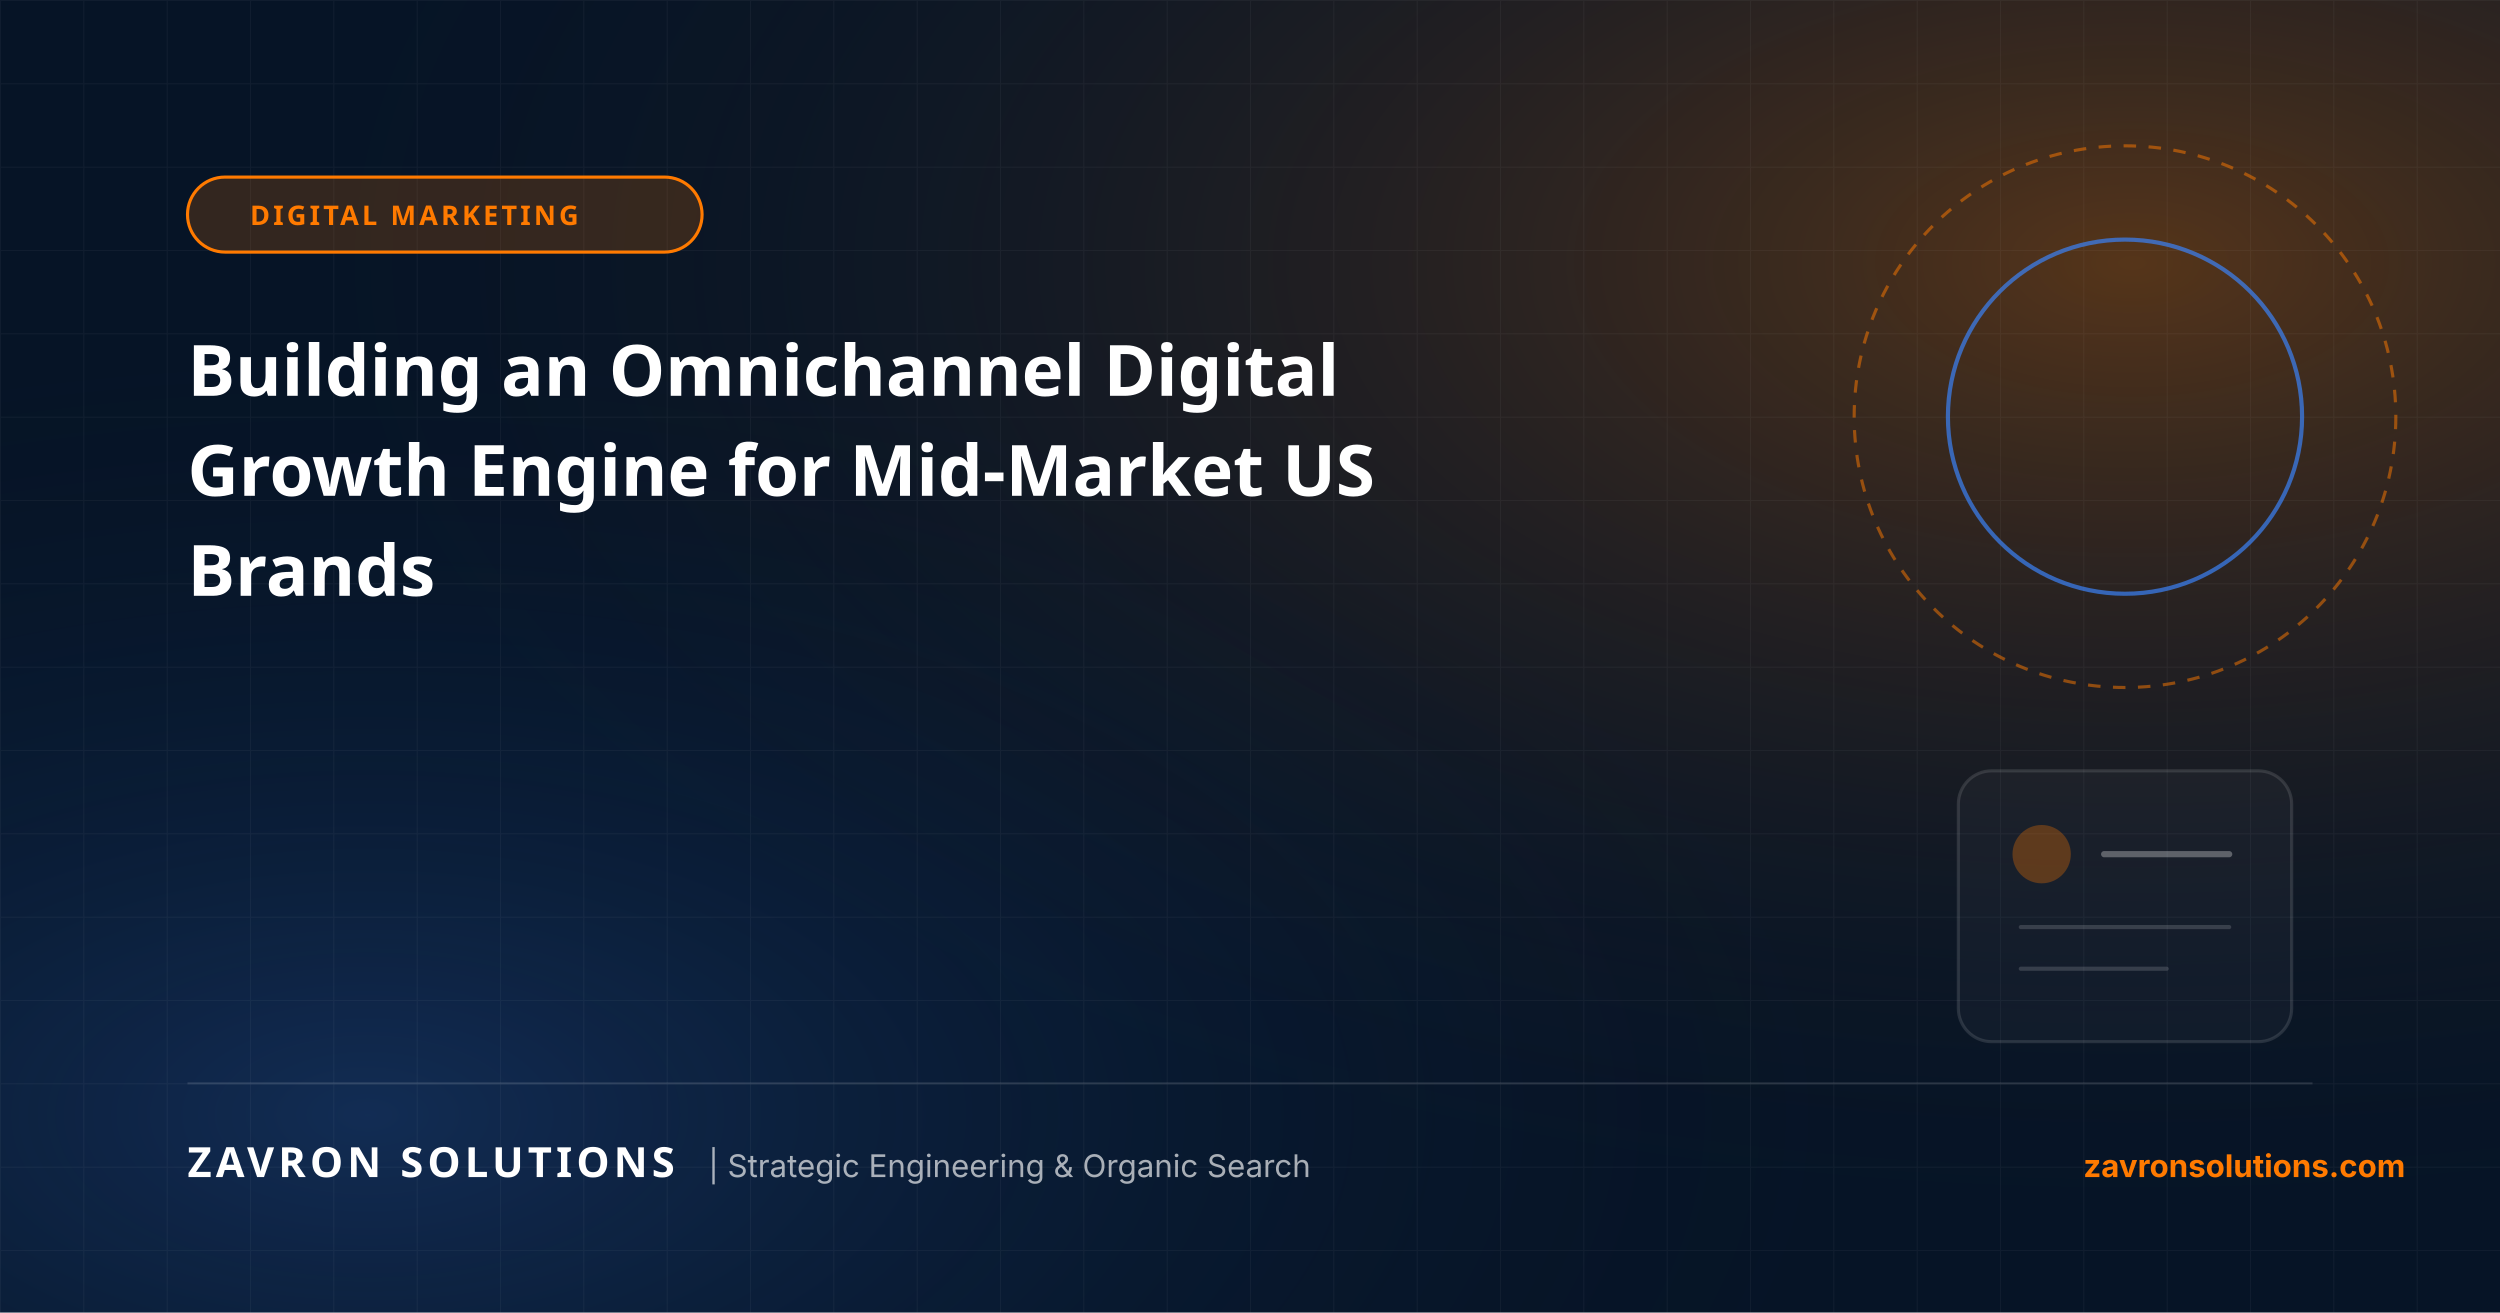
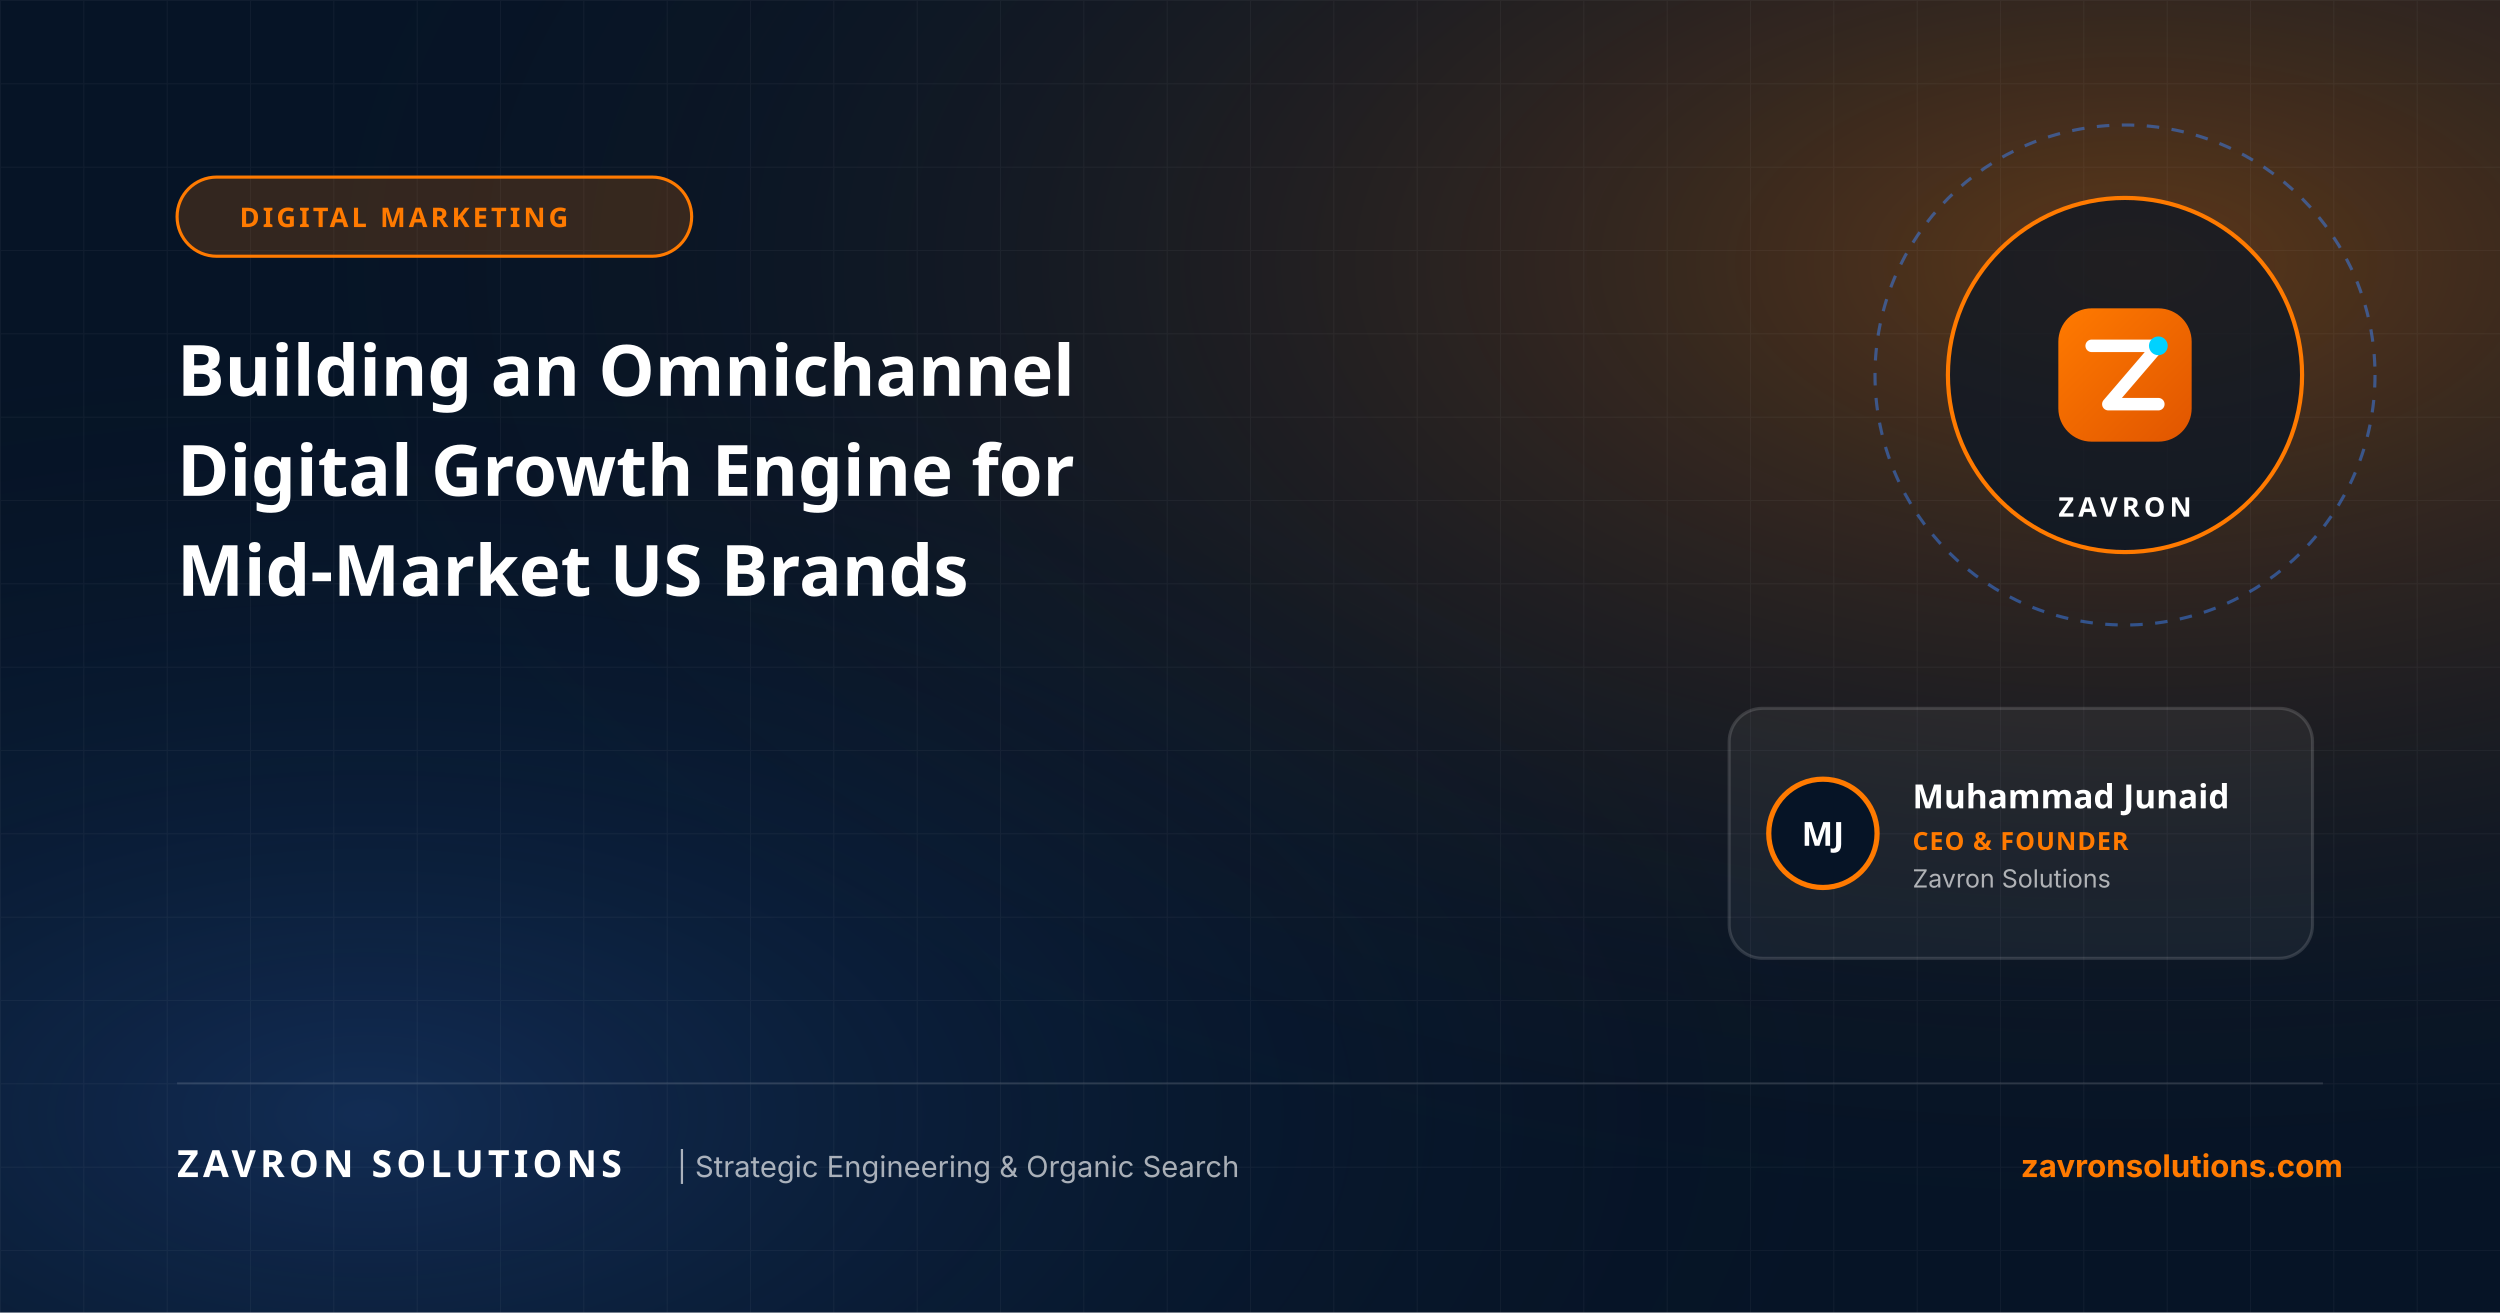
<svg xmlns="http://www.w3.org/2000/svg" width="1200" height="630" viewBox="0 0 1200 630" fill="none">
  <rect width="1200" height="630" fill="#061426" />
  <defs>
    <radialGradient id="grad1" cx="0.85" cy="0.2" r="0.75">
-       <stop offset="0%" stop-color="#ff7a00" stop-opacity="0.32" />
+       <stop offset="0%" stop-color="#ff7a00" stop-opacity="0.35" />
      <stop offset="100%" stop-color="#061426" stop-opacity="0" />
    </radialGradient>
    <radialGradient id="grad2" cx="0.15" cy="0.85" r="0.6">
      <stop offset="0%" stop-color="#3b82f6" stop-opacity="0.22" />
      <stop offset="100%" stop-color="#061426" stop-opacity="0" />
    </radialGradient>
+     <linearGradient id="logoGrad" x1="0" y1="0" x2="1" y2="1">
+       <stop offset="0%" stop-color="#FF7A00" />
+       <stop offset="100%" stop-color="#E05500" />
+     </linearGradient>
    <pattern id="grid" width="40" height="40" patternUnits="userSpaceOnUse">
      <path d="M 40 0 L 0 0 0 40" fill="none" stroke="rgba(255,255,255,0.04)" stroke-width="1" />
    </pattern>
  </defs>
  <rect width="1200" height="630" fill="url(#grad1)" />
  <rect width="1200" height="630" fill="url(#grad2)" />
  <rect width="1200" height="630" fill="url(#grid)" />
-   <circle cx="1020" cy="200" r="130" stroke="#ff7a00" stroke-width="1.5" stroke-dasharray="6 6" fill="none" opacity="0.5" />
-   <circle cx="1020" cy="200" r="85" stroke="#3b82f6" stroke-width="2" fill="none" opacity="0.7" />
-   <rect x="940" y="370" width="160" height="130" rx="16" stroke="rgba(255,255,255,0.12)" stroke-width="1.5" fill="rgba(255,255,255,0.03)" />
-   <circle cx="980" cy="410" r="14" fill="#ff7a00" fill-opacity="0.3" />
-   <line x1="1010" y1="410" x2="1070" y2="410" stroke="rgba(255,255,255,0.3)" stroke-width="3" stroke-linecap="round" />
-   <line x1="970" y1="445" x2="1070" y2="445" stroke="rgba(255,255,255,0.15)" stroke-width="2" stroke-linecap="round" />
-   <line x1="970" y1="465" x2="1040" y2="465" stroke="rgba(255,255,255,0.15)" stroke-width="2" stroke-linecap="round" />
-   <rect x="90" y="85" width="247" height="36" rx="18" fill="#ff7a00" fill-opacity="0.18" stroke="#ff7a00" stroke-width="1.5" />
-   <text x="120" y="108" fill="#ff7a00" font-family="Plus Jakarta Sans, sans-serif" font-size="13" font-weight="700" letter-spacing="1.5">DIGITAL MARKETING</text>
-   <text x="90" y="190" fill="#FFFFFF" font-family="Plus Jakarta Sans, sans-serif" font-size="34" font-weight="800">Building an Omnichannel Digital</text>
-   <text x="90" y="238" fill="#FFFFFF" font-family="Plus Jakarta Sans, sans-serif" font-size="34" font-weight="800">Growth Engine for Mid-Market US</text>
-   <text x="90" y="286" fill="#FFFFFF" font-family="Plus Jakarta Sans, sans-serif" font-size="34" font-weight="800">Brands</text>
-   <line x1="90" y1="520" x2="1110" y2="520" stroke="rgba(255,255,255,0.12)" stroke-width="1" />
-   <text x="90" y="565" fill="#FFFFFF" font-family="Plus Jakarta Sans, sans-serif" font-size="20" font-weight="800" letter-spacing="2">ZAVRON SOLUTIONS</text>
-   <text x="340" y="565" fill="rgba(255,255,255,0.65)" font-family="Inter, sans-serif" font-size="15">| Strategic Engineering &amp; Organic Search</text>
-   <text x="1000" y="565" fill="#ff7a00" font-family="Inter, sans-serif" font-size="15" font-weight="700">zavronsolutions.com</text>
+   <rect x="85" y="85" width="247" height="38" rx="19" fill="#ff7a00" fill-opacity="0.18" stroke="#ff7a00" stroke-width="1.5" />
+   <text x="115" y="109" fill="#ff7a00" font-family="Plus Jakarta Sans, sans-serif" font-size="13" font-weight="700" letter-spacing="1.5">DIGITAL MARKETING</text>
+   <text x="85" y="190" fill="#FFFFFF" font-family="Plus Jakarta Sans, sans-serif" font-size="34" font-weight="800">Building an Omnichannel</text>
+   <text x="85" y="238" fill="#FFFFFF" font-family="Plus Jakarta Sans, sans-serif" font-size="34" font-weight="800">Digital Growth Engine for</text>
+   <text x="85" y="286" fill="#FFFFFF" font-family="Plus Jakarta Sans, sans-serif" font-size="34" font-weight="800">Mid-Market US Brands</text>
+   <circle cx="1020" cy="180" r="85" stroke="#ff7a00" stroke-width="2" fill="rgba(6, 20, 38, 0.7)" />
+   <circle cx="1020" cy="180" r="120" stroke="#3b82f6" stroke-width="1.5" stroke-dasharray="6 6" fill="none" opacity="0.5" />
+   <g transform="translate(988, 148)">
+     <rect width="64" height="64" rx="16" fill="url(#logoGrad)" />
+     <path d="M16 18 H48 L24 46 H48" stroke="#FFFFFF" stroke-width="6" stroke-linecap="round" stroke-linejoin="round" />
+     <circle cx="48" cy="18" r="4.5" fill="#00D2FF" />
+   </g>
+   <text x="1020" y="248" fill="#FFFFFF" font-family="Plus Jakarta Sans, sans-serif" font-size="13" font-weight="800" letter-spacing="2" text-anchor="middle">ZAVRON</text>
+   <rect x="830" y="340" width="280" height="120" rx="16" fill="rgba(255,255,255,0.05)" stroke="rgba(255,255,255,0.14)" stroke-width="1.5" />
+   <circle cx="875" cy="400" r="26" fill="#061426" stroke="#FF7A00" stroke-width="2.5" />
+   <text x="875" y="406" fill="#FFFFFF" font-family="Plus Jakarta Sans, sans-serif" font-size="16" font-weight="800" text-anchor="middle">MJ</text>
+   <text x="918" y="388" fill="#FFFFFF" font-family="Plus Jakarta Sans, sans-serif" font-size="16" font-weight="700">Muhammad Junaid</text>
+   <text x="918" y="408" fill="#FF7A00" font-family="Plus Jakarta Sans, sans-serif" font-size="12" font-weight="700" letter-spacing="0.5">CEO &amp; FOUNDER</text>
+   <text x="918" y="426" fill="rgba(255,255,255,0.65)" font-family="Inter, sans-serif" font-size="12">Zavron Solutions</text>
+   <line x1="85" y1="520" x2="1115" y2="520" stroke="rgba(255,255,255,0.12)" stroke-width="1" />
+   <text x="85" y="565" fill="#FFFFFF" font-family="Plus Jakarta Sans, sans-serif" font-size="18" font-weight="800" letter-spacing="2">ZAVRON SOLUTIONS</text>
+   <text x="325" y="565" fill="rgba(255,255,255,0.65)" font-family="Inter, sans-serif" font-size="14">|   Strategic Engineering &amp; Organic Search</text>
+   <text x="970" y="565" fill="#ff7a00" font-family="Inter, sans-serif" font-size="15" font-weight="700">zavronsolutions.com</text>
</svg>
